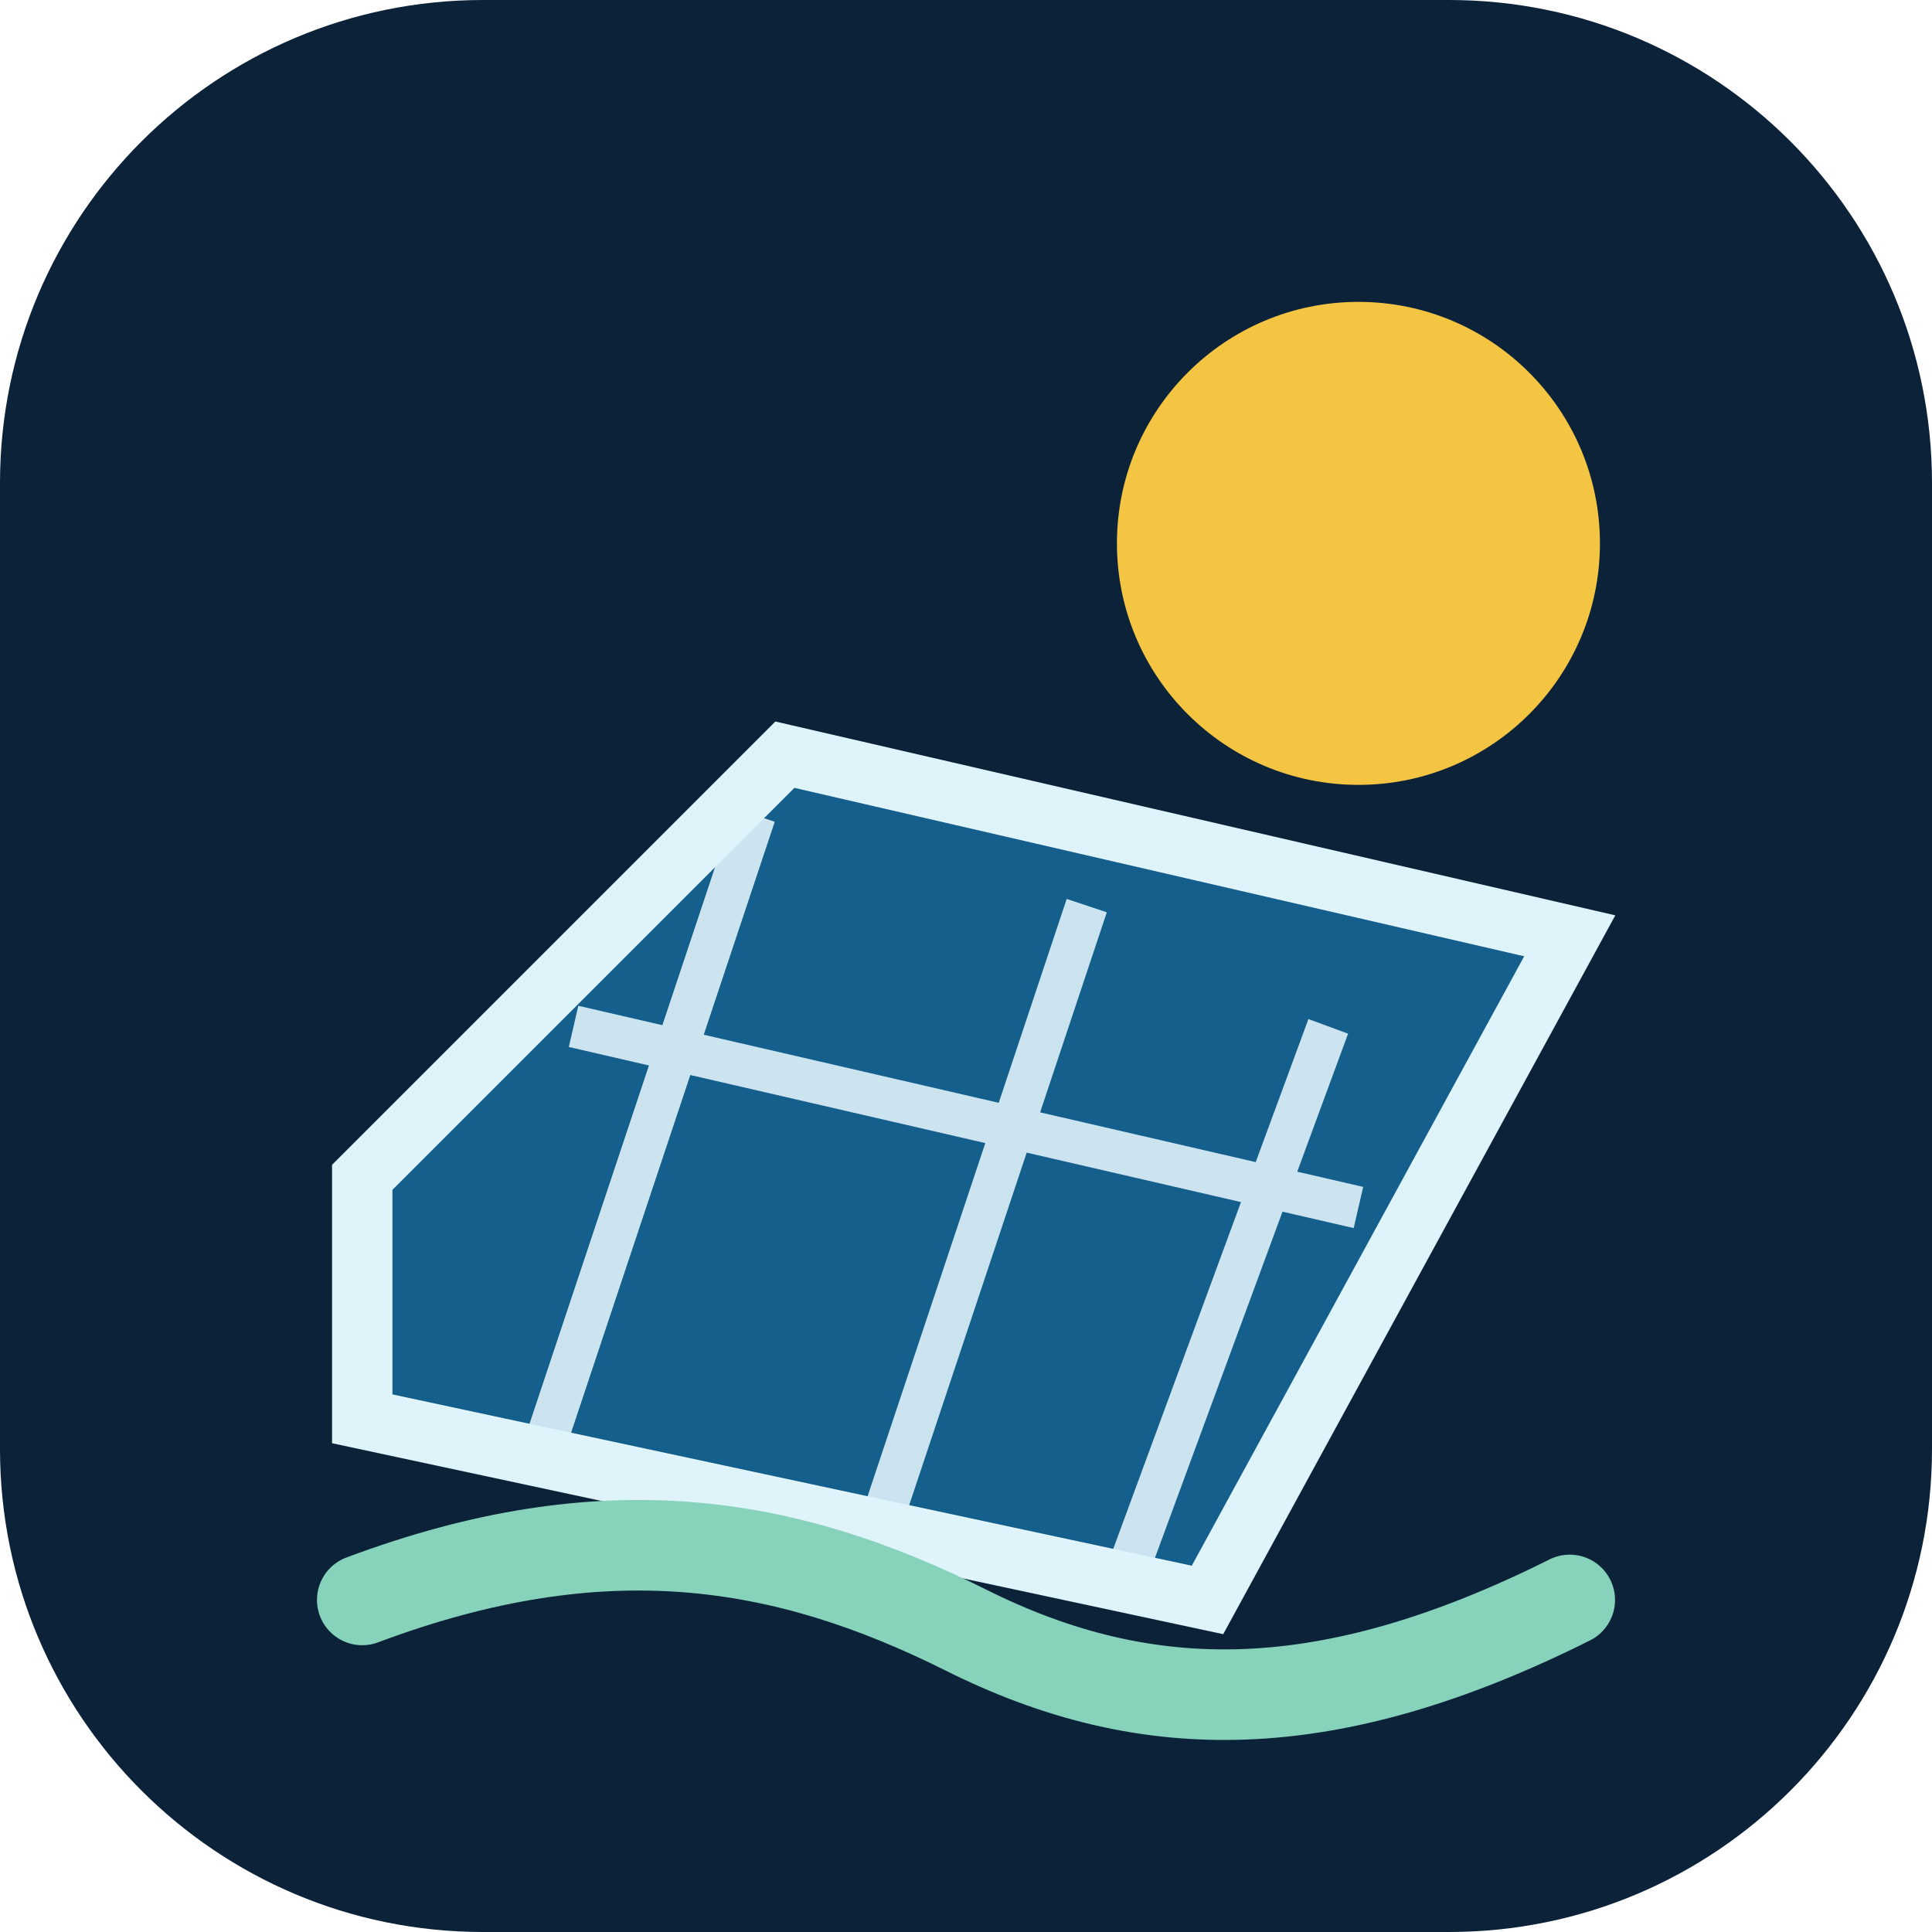
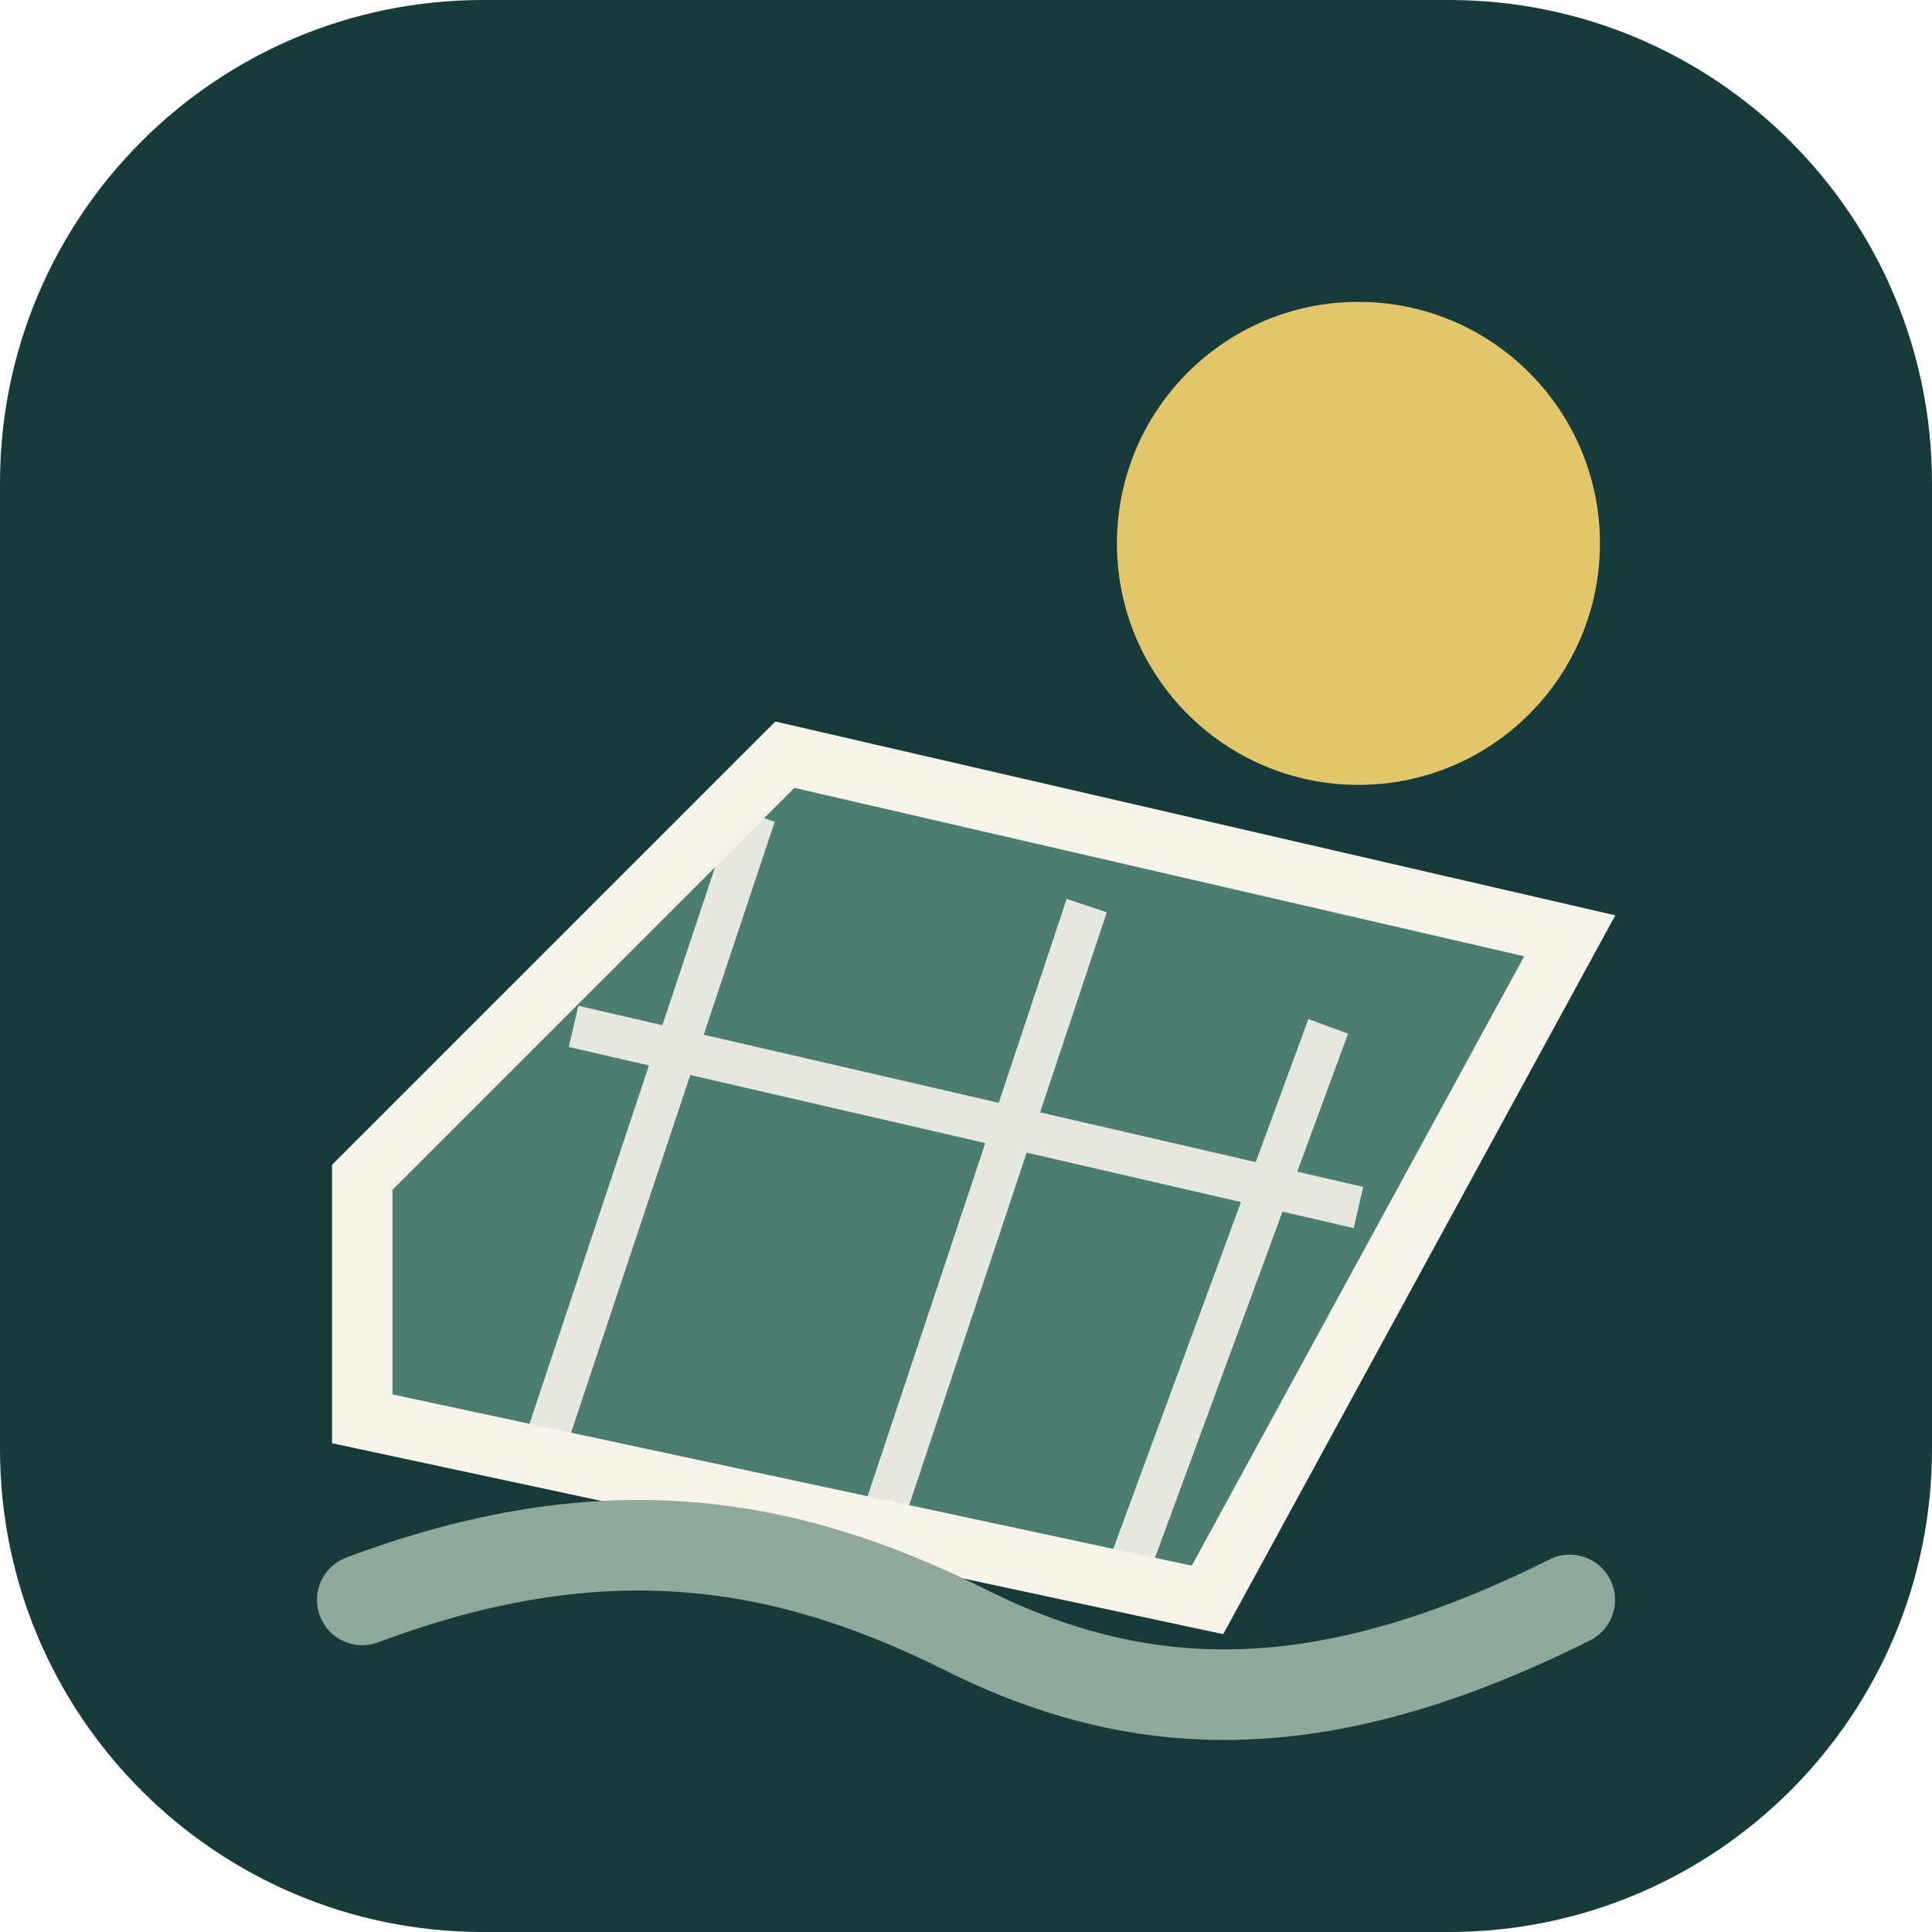
- <svg xmlns="http://www.w3.org/2000/svg" viewBox="0 0 64 64" role="img" aria-label="Nettoyage Solaire Aveyron">
-   <rect width="64" height="64" rx="16" fill="#0b2239" />
-   <circle cx="45" cy="18" r="8" fill="#f4c542" />
-   <path d="M12 39 26 25l26 6-12 22-28-6Z" fill="#155f8d" stroke="#dff3fb" stroke-width="2" />
-   <path d="m19 34 26 6M25 27l-7 21m18-18-7 21m15-17-7 19" stroke="#dff3fb" stroke-width="1.4" opacity=".9" />
-   <path d="M12 53c8-3 14-2 20 1 6 3 12 3 20-1" fill="none" stroke="#86d2bb" stroke-width="3" stroke-linecap="round" />
+ <svg xmlns="http://www.w3.org/2000/svg" viewBox="0 0 64 64">
+   <rect width="64" height="64" rx="16" fill="#173b3a" />
+   <circle cx="45" cy="18" r="8" fill="#e3c66c" />
+   <path d="M12 39 26 25l26 6-12 22-28-6Z" fill="#4c7d73" stroke="#f7f3e9" stroke-width="2" />
+   <path d="m19 34 26 6M25 27l-7 21m18-18-7 21m15-17-7 19" stroke="#f7f3e9" stroke-width="1.4" opacity=".9" />
+   <path d="M12 53c8-3 14-2 20 1 6 3 12 3 20-1" fill="none" stroke="#8fa89a" stroke-width="3" stroke-linecap="round" />
</svg>
